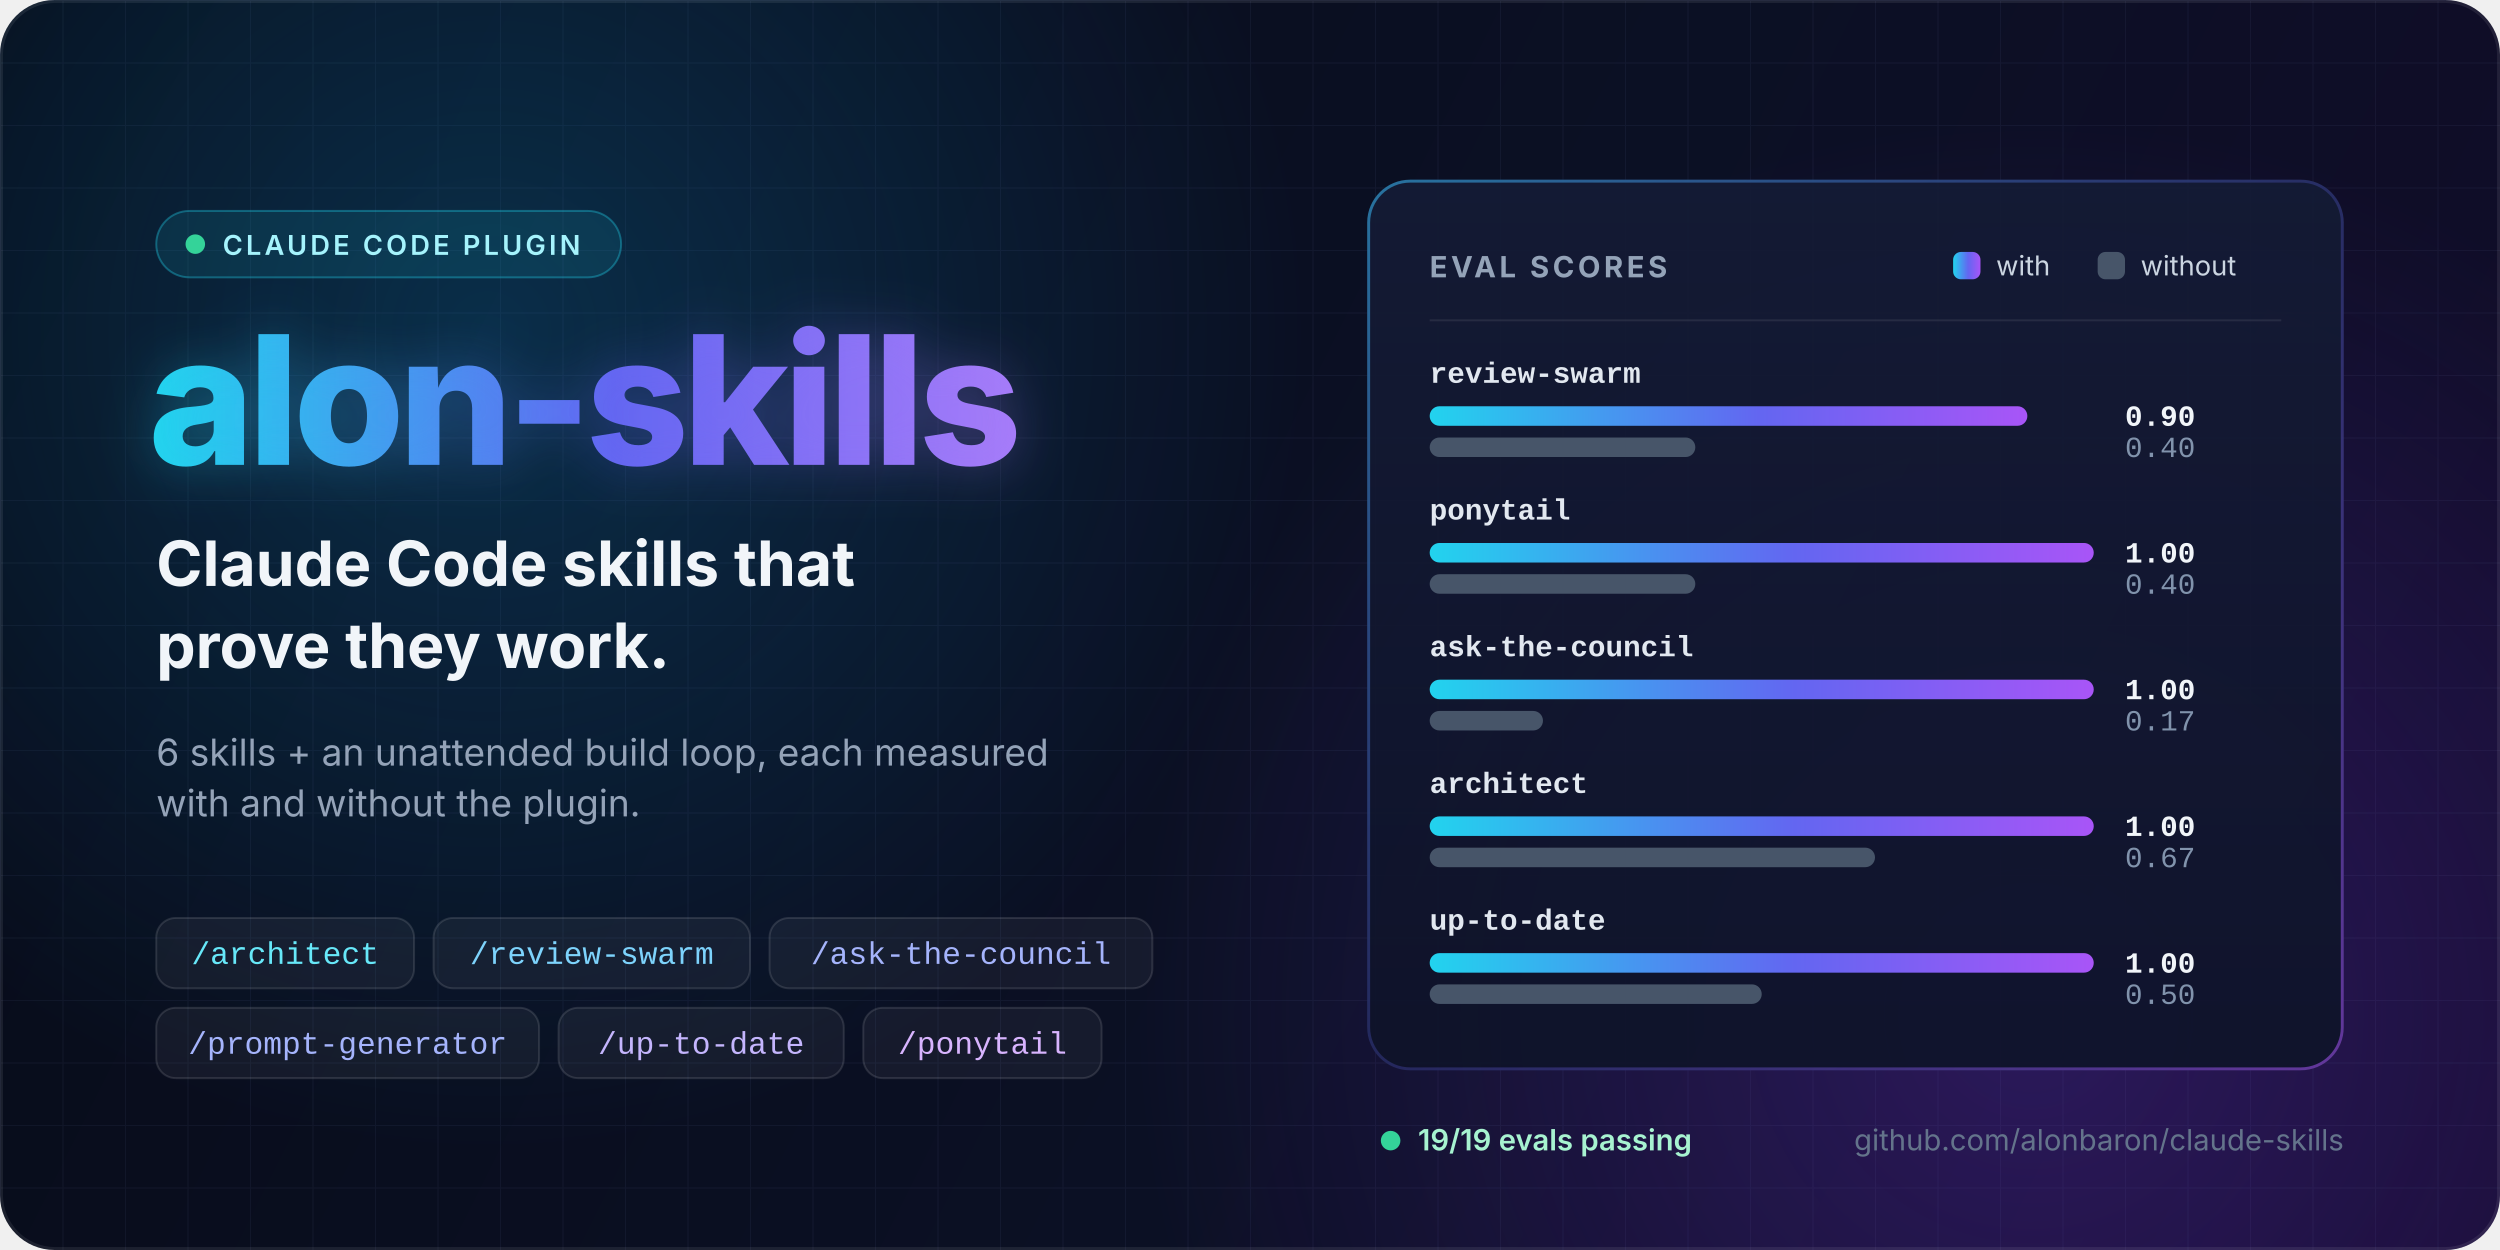
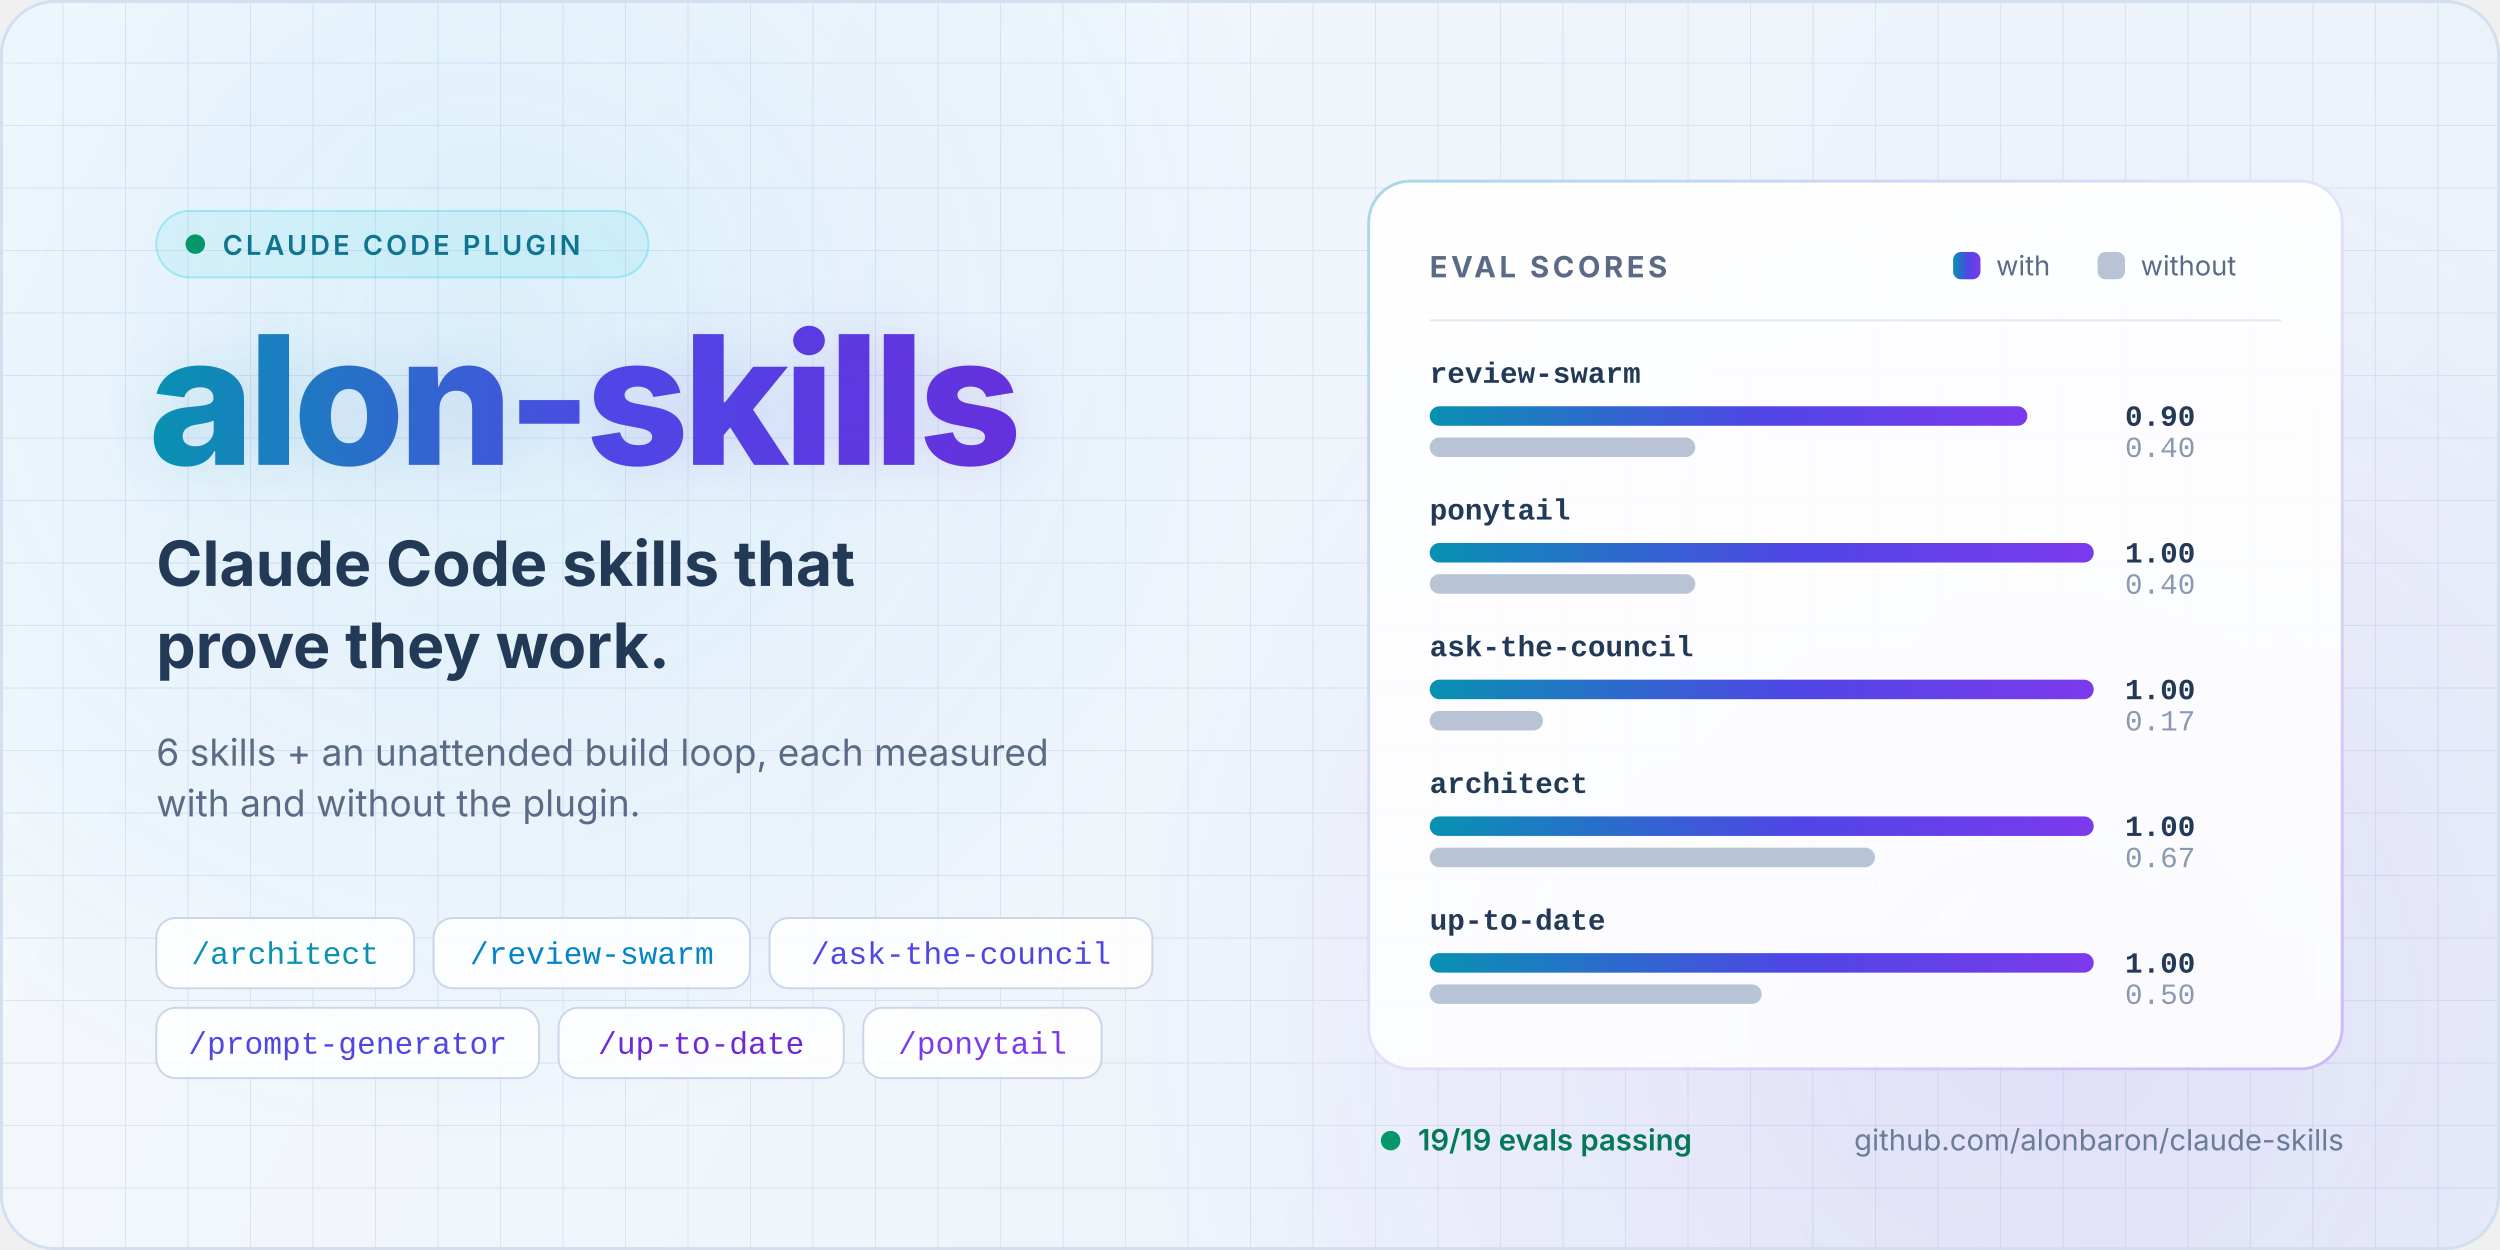
<svg xmlns="http://www.w3.org/2000/svg" width="1280" height="640" viewBox="0 0 1280 640" role="img" aria-labelledby="t d">
  <defs>
    <linearGradient id="bg" x1="0" y1="0" x2="1280" y2="640" gradientUnits="userSpaceOnUse">
-       <stop stop-color="#070B18" />
-       <stop offset=".55" stop-color="#0B1024" />
-       <stop offset="1" stop-color="#120B2A" />
+       <stop stop-color="#F5F9FD" />
+       <stop offset=".55" stop-color="#EFF4FB" />
+       <stop offset="1" stop-color="#EAF0FA" />
    </linearGradient>
    <radialGradient id="glowA" cx="250" cy="170" r="420" gradientUnits="userSpaceOnUse">
-       <stop stop-color="#0EA5E9" stop-opacity=".22" />
+       <stop stop-color="#0EA5E9" stop-opacity=".10" />
      <stop offset="1" stop-color="#0EA5E9" stop-opacity="0" />
    </radialGradient>
    <radialGradient id="glowB" cx="1040" cy="520" r="460" gradientUnits="userSpaceOnUse">
-       <stop stop-color="#7C3AED" stop-opacity=".26" />
+       <stop stop-color="#7C3AED" stop-opacity=".10" />
      <stop offset="1" stop-color="#7C3AED" stop-opacity="0" />
    </radialGradient>
    <linearGradient id="brand" x1="80" y1="0" x2="600" y2="0" gradientUnits="userSpaceOnUse">
-       <stop stop-color="#22D3EE" />
-       <stop offset=".45" stop-color="#6366F1" />
-       <stop offset="1" stop-color="#C084FC" />
+       <stop stop-color="#0891B2" />
+       <stop offset=".45" stop-color="#4F46E5" />
+       <stop offset="1" stop-color="#6D28D9" />
    </linearGradient>
    <linearGradient id="bar" x1="0" y1="0" x2="1" y2="0">
-       <stop stop-color="#22D3EE" />
-       <stop offset=".55" stop-color="#6366F1" />
-       <stop offset="1" stop-color="#A855F7" />
+       <stop stop-color="#0891B2" />
+       <stop offset=".55" stop-color="#4F46E5" />
+       <stop offset="1" stop-color="#7C3AED" />
    </linearGradient>
    <linearGradient id="card" x1="0" y1="0" x2="0" y2="1">
-       <stop stop-color="#141B35" stop-opacity=".92" />
-       <stop offset="1" stop-color="#0E1329" stop-opacity=".92" />
+       <stop stop-color="#FFFFFF" stop-opacity=".92" />
+       <stop offset="1" stop-color="#FFFFFF" stop-opacity=".86" />
    </linearGradient>
    <linearGradient id="cardEdge" x1="0" y1="0" x2="1" y2="1">
-       <stop stop-color="#38BDF8" stop-opacity=".55" />
-       <stop offset=".5" stop-color="#6366F1" stop-opacity=".25" />
-       <stop offset="1" stop-color="#A855F7" stop-opacity=".55" />
+       <stop stop-color="#0891B2" stop-opacity=".35" />
+       <stop offset=".5" stop-color="#4F46E5" stop-opacity=".15" />
+       <stop offset="1" stop-color="#7C3AED" stop-opacity=".35" />
    </linearGradient>
    <pattern id="grid" width="32" height="32" patternUnits="userSpaceOnUse">
-       <path d="M32 0H0V32" fill="none" stroke="#8B9CC8" stroke-opacity=".07" stroke-width="1" />
+       <path d="M32 0H0V32" fill="none" stroke="#C4D3E6" stroke-opacity=".5" stroke-width="1" />
    </pattern>
    <filter id="soft" x="-20%" y="-40%" width="140%" height="180%">
      <feGaussianBlur stdDeviation="14" />
    </filter>
  </defs>
  <rect width="1280" height="640" rx="28" fill="url(#bg)" />
  <rect width="1280" height="640" rx="28" fill="url(#grid)" />
  <rect width="1280" height="640" rx="28" fill="url(#glowA)" />
  <rect width="1280" height="640" rx="28" fill="url(#glowB)" />
-   <rect x=".75" y=".75" width="1278.5" height="638.5" rx="27.5" fill="none" stroke="#FFFFFF" stroke-opacity=".08" stroke-width="1.5" />
+   <rect x=".75" y=".75" width="1278.5" height="638.5" rx="27.5" fill="none" stroke="#D2DFEE" stroke-width="1.5" />
  <g font-family="ui-sans-serif, -apple-system, BlinkMacSystemFont, 'Segoe UI', Inter, Helvetica, Arial, sans-serif">
    <g transform="translate(80 108)">
-       <rect width="238" height="34" rx="17" fill="#22D3EE" fill-opacity=".10" stroke="#22D3EE" stroke-opacity=".35" />
-       <circle cx="20" cy="17" r="5" fill="#34D399" />
-       <text x="34" y="22.5" font-size="14" font-weight="600" letter-spacing="1.6" fill="#A5F3FC">CLAUDE CODE PLUGIN</text>
+       <rect width="252" height="34" rx="17" fill="#22D3EE" fill-opacity=".10" stroke="#22D3EE" stroke-opacity=".35" />
+       <circle cx="20" cy="17" r="5" fill="#059669" />
+       <text x="34" y="22.5" font-size="14" font-weight="600" letter-spacing="1.6" fill="#0E7490">CLAUDE CODE PLUGIN</text>
    </g>
    <text x="76" y="238" font-size="92" font-weight="800" letter-spacing="-3" fill="url(#brand)">alon-skills</text>
-     <text x="76" y="238" font-size="92" font-weight="800" letter-spacing="-3" fill="url(#brand)" opacity=".35" filter="url(#soft)">alon-skills</text>
-     <text x="80" y="300" font-size="32" font-weight="700" fill="#F1F5F9">Claude Code skills that</text>
-     <text x="80" y="342" font-size="32" font-weight="700" fill="#F1F5F9">prove they work.</text>
-     <text x="80" y="392" font-size="19" fill="#94A3B8">6 skills + an unattended build loop, each measured</text>
-     <text x="80" y="418" font-size="19" fill="#94A3B8">with and without the plugin.</text>
+     <text x="76" y="238" font-size="92" font-weight="800" letter-spacing="-3" fill="url(#brand)" opacity=".15" filter="url(#soft)">alon-skills</text>
+     <text x="80" y="300" font-size="32" font-weight="700" fill="#233A57">Claude Code skills that</text>
+     <text x="80" y="342" font-size="32" font-weight="700" fill="#233A57">prove they work.</text>
+     <text x="80" y="392" font-size="19" fill="#5B6B86">6 skills + an unattended build loop, each measured</text>
+     <text x="80" y="418" font-size="19" fill="#5B6B86">with and without the plugin.</text>
  </g>
  <g font-family="ui-monospace, SFMono-Regular, Menlo, Consolas, 'Liberation Mono', monospace" font-size="16" font-weight="500">
    <g transform="translate(80 470)">
-       <rect width="132" height="36" rx="10" fill="#FFFFFF" fill-opacity=".05" stroke="#FFFFFF" stroke-opacity=".12" />
-       <text x="66" y="23.5" text-anchor="middle" fill="#67E8F9">/architect</text>
+       <rect width="132" height="36" rx="10" fill="#FFFFFF" fill-opacity=".85" stroke="#C9D6EA" />
+       <text x="66" y="23.5" text-anchor="middle" fill="#0891B2">/architect</text>
    </g>
    <g transform="translate(222 470)">
-       <rect width="162" height="36" rx="10" fill="#FFFFFF" fill-opacity=".05" stroke="#FFFFFF" stroke-opacity=".12" />
-       <text x="81" y="23.5" text-anchor="middle" fill="#7DD3FC">/review-swarm</text>
+       <rect width="162" height="36" rx="10" fill="#FFFFFF" fill-opacity=".85" stroke="#C9D6EA" />
+       <text x="81" y="23.5" text-anchor="middle" fill="#0284C7">/review-swarm</text>
    </g>
    <g transform="translate(394 470)">
-       <rect width="196" height="36" rx="10" fill="#FFFFFF" fill-opacity=".05" stroke="#FFFFFF" stroke-opacity=".12" />
-       <text x="98" y="23.5" text-anchor="middle" fill="#A5B4FC">/ask-the-council</text>
+       <rect width="196" height="36" rx="10" fill="#FFFFFF" fill-opacity=".85" stroke="#C9D6EA" />
+       <text x="98" y="23.5" text-anchor="middle" fill="#4F46E5">/ask-the-council</text>
    </g>
    <g transform="translate(80 516)">
-       <rect width="196" height="36" rx="10" fill="#FFFFFF" fill-opacity=".05" stroke="#FFFFFF" stroke-opacity=".12" />
-       <text x="98" y="23.5" text-anchor="middle" fill="#A5B4FC">/prompt-generator</text>
+       <rect width="196" height="36" rx="10" fill="#FFFFFF" fill-opacity=".85" stroke="#C9D6EA" />
+       <text x="98" y="23.5" text-anchor="middle" fill="#4F46E5">/prompt-generator</text>
    </g>
    <g transform="translate(286 516)">
-       <rect width="146" height="36" rx="10" fill="#FFFFFF" fill-opacity=".05" stroke="#FFFFFF" stroke-opacity=".12" />
-       <text x="73" y="23.5" text-anchor="middle" fill="#C4B5FD">/up-to-date</text>
+       <rect width="146" height="36" rx="10" fill="#FFFFFF" fill-opacity=".85" stroke="#C9D6EA" />
+       <text x="73" y="23.5" text-anchor="middle" fill="#6D28D9">/up-to-date</text>
    </g>
    <g transform="translate(442 516)">
-       <rect width="122" height="36" rx="10" fill="#FFFFFF" fill-opacity=".05" stroke="#FFFFFF" stroke-opacity=".12" />
-       <text x="61" y="23.5" text-anchor="middle" fill="#D8B4FE">/ponytail</text>
+       <rect width="122" height="36" rx="10" fill="#FFFFFF" fill-opacity=".85" stroke="#C9D6EA" />
+       <text x="61" y="23.5" text-anchor="middle" fill="#7C3AED">/ponytail</text>
    </g>
  </g>
  <g transform="translate(700 92)">
    <rect width="500" height="456" rx="22" fill="url(#card)" />
    <rect x=".75" y=".75" width="498.5" height="454.5" rx="21.25" fill="none" stroke="url(#cardEdge)" stroke-width="1.5" />
    <g font-family="ui-sans-serif, -apple-system, BlinkMacSystemFont, 'Segoe UI', Inter, Helvetica, Arial, sans-serif">
-       <text x="32" y="50" font-size="15" font-weight="700" letter-spacing="1.8" fill="#94A3B8">EVAL SCORES</text>
+       <text x="32" y="50" font-size="15" font-weight="700" letter-spacing="1.8" fill="#5B6B86">EVAL SCORES</text>
      <g transform="translate(300 37)">
        <rect width="14" height="14" rx="4" fill="url(#bar)" />
-         <text x="22" y="12" font-size="14" fill="#CBD5E1">with</text>
-         <rect x="74" width="14" height="14" rx="4" fill="#475569" />
-         <text x="96" y="12" font-size="14" fill="#CBD5E1">without</text>
+         <text x="22" y="12" font-size="14" fill="#5B6B86">with</text>
+         <rect x="74" width="14" height="14" rx="4" fill="#B8C4D6" />
+         <text x="96" y="12" font-size="14" fill="#5B6B86">without</text>
      </g>
-       <line x1="32" y1="72" x2="468" y2="72" stroke="#FFFFFF" stroke-opacity=".08" />
+       <line x1="32" y1="72" x2="468" y2="72" stroke="#E2E9F3" />
    </g>
    <g font-family="ui-monospace, SFMono-Regular, Menlo, Consolas, 'Liberation Mono', monospace" font-size="15">
      <g transform="translate(32 104)">
-         <text y="0" fill="#E2E8F0" font-weight="600">review-swarm</text>
+         <text y="0" fill="#233A57" font-weight="600">review-swarm</text>
        <rect y="12" width="306" height="10" rx="5" fill="url(#bar)" />
-         <text x="356" y="22" fill="#F1F5F9" font-weight="700">0.90</text>
-         <rect y="28" width="136" height="10" rx="5" fill="#475569" />
-         <text x="356" y="38" fill="#8193AC">0.40</text>
+         <text x="356" y="22" fill="#233A57" font-weight="700">0.90</text>
+         <rect y="28" width="136" height="10" rx="5" fill="#B8C4D6" />
+         <text x="356" y="38" fill="#8A99B2">0.40</text>
      </g>
      <g transform="translate(32 174)">
-         <text y="0" fill="#E2E8F0" font-weight="600">ponytail</text>
+         <text y="0" fill="#233A57" font-weight="600">ponytail</text>
        <rect y="12" width="340" height="10" rx="5" fill="url(#bar)" />
-         <text x="356" y="22" fill="#F1F5F9" font-weight="700">1.00</text>
-         <rect y="28" width="136" height="10" rx="5" fill="#475569" />
-         <text x="356" y="38" fill="#8193AC">0.40</text>
+         <text x="356" y="22" fill="#233A57" font-weight="700">1.00</text>
+         <rect y="28" width="136" height="10" rx="5" fill="#B8C4D6" />
+         <text x="356" y="38" fill="#8A99B2">0.40</text>
      </g>
      <g transform="translate(32 244)">
-         <text y="0" fill="#E2E8F0" font-weight="600">ask-the-council</text>
+         <text y="0" fill="#233A57" font-weight="600">ask-the-council</text>
        <rect y="12" width="340" height="10" rx="5" fill="url(#bar)" />
-         <text x="356" y="22" fill="#F1F5F9" font-weight="700">1.00</text>
-         <rect y="28" width="58" height="10" rx="5" fill="#475569" />
-         <text x="356" y="38" fill="#8193AC">0.17</text>
+         <text x="356" y="22" fill="#233A57" font-weight="700">1.00</text>
+         <rect y="28" width="58" height="10" rx="5" fill="#B8C4D6" />
+         <text x="356" y="38" fill="#8A99B2">0.17</text>
      </g>
      <g transform="translate(32 314)">
-         <text y="0" fill="#E2E8F0" font-weight="600">architect</text>
+         <text y="0" fill="#233A57" font-weight="600">architect</text>
        <rect y="12" width="340" height="10" rx="5" fill="url(#bar)" />
-         <text x="356" y="22" fill="#F1F5F9" font-weight="700">1.00</text>
-         <rect y="28" width="228" height="10" rx="5" fill="#475569" />
-         <text x="356" y="38" fill="#8193AC">0.67</text>
+         <text x="356" y="22" fill="#233A57" font-weight="700">1.00</text>
+         <rect y="28" width="228" height="10" rx="5" fill="#B8C4D6" />
+         <text x="356" y="38" fill="#8A99B2">0.67</text>
      </g>
      <g transform="translate(32 384)">
-         <text y="0" fill="#E2E8F0" font-weight="600">up-to-date</text>
+         <text y="0" fill="#233A57" font-weight="600">up-to-date</text>
        <rect y="12" width="340" height="10" rx="5" fill="url(#bar)" />
-         <text x="356" y="22" fill="#F1F5F9" font-weight="700">1.00</text>
-         <rect y="28" width="170" height="10" rx="5" fill="#475569" />
-         <text x="356" y="38" fill="#8193AC">0.50</text>
+         <text x="356" y="22" fill="#233A57" font-weight="700">1.00</text>
+         <rect y="28" width="170" height="10" rx="5" fill="#B8C4D6" />
+         <text x="356" y="38" fill="#8A99B2">0.50</text>
      </g>
    </g>
  </g>
  <g font-family="ui-sans-serif, -apple-system, BlinkMacSystemFont, 'Segoe UI', Inter, Helvetica, Arial, sans-serif" font-size="15">
-     <circle cx="712" cy="584" r="5" fill="#34D399" />
-     <text x="726" y="589" fill="#A7F3D0" font-weight="600">19/19 evals passing</text>
-     <text x="1200" y="589" text-anchor="end" fill="#64748B">github.com/alonbaron/claude-skills</text>
+     <circle cx="712" cy="584" r="5" fill="#059669" />
+     <text x="726" y="589" fill="#047857" font-weight="600">19/19 evals passing</text>
+     <text x="1200" y="589" text-anchor="end" fill="#6B7C98">github.com/alonbaron/claude-skills</text>
  </g>
</svg>
